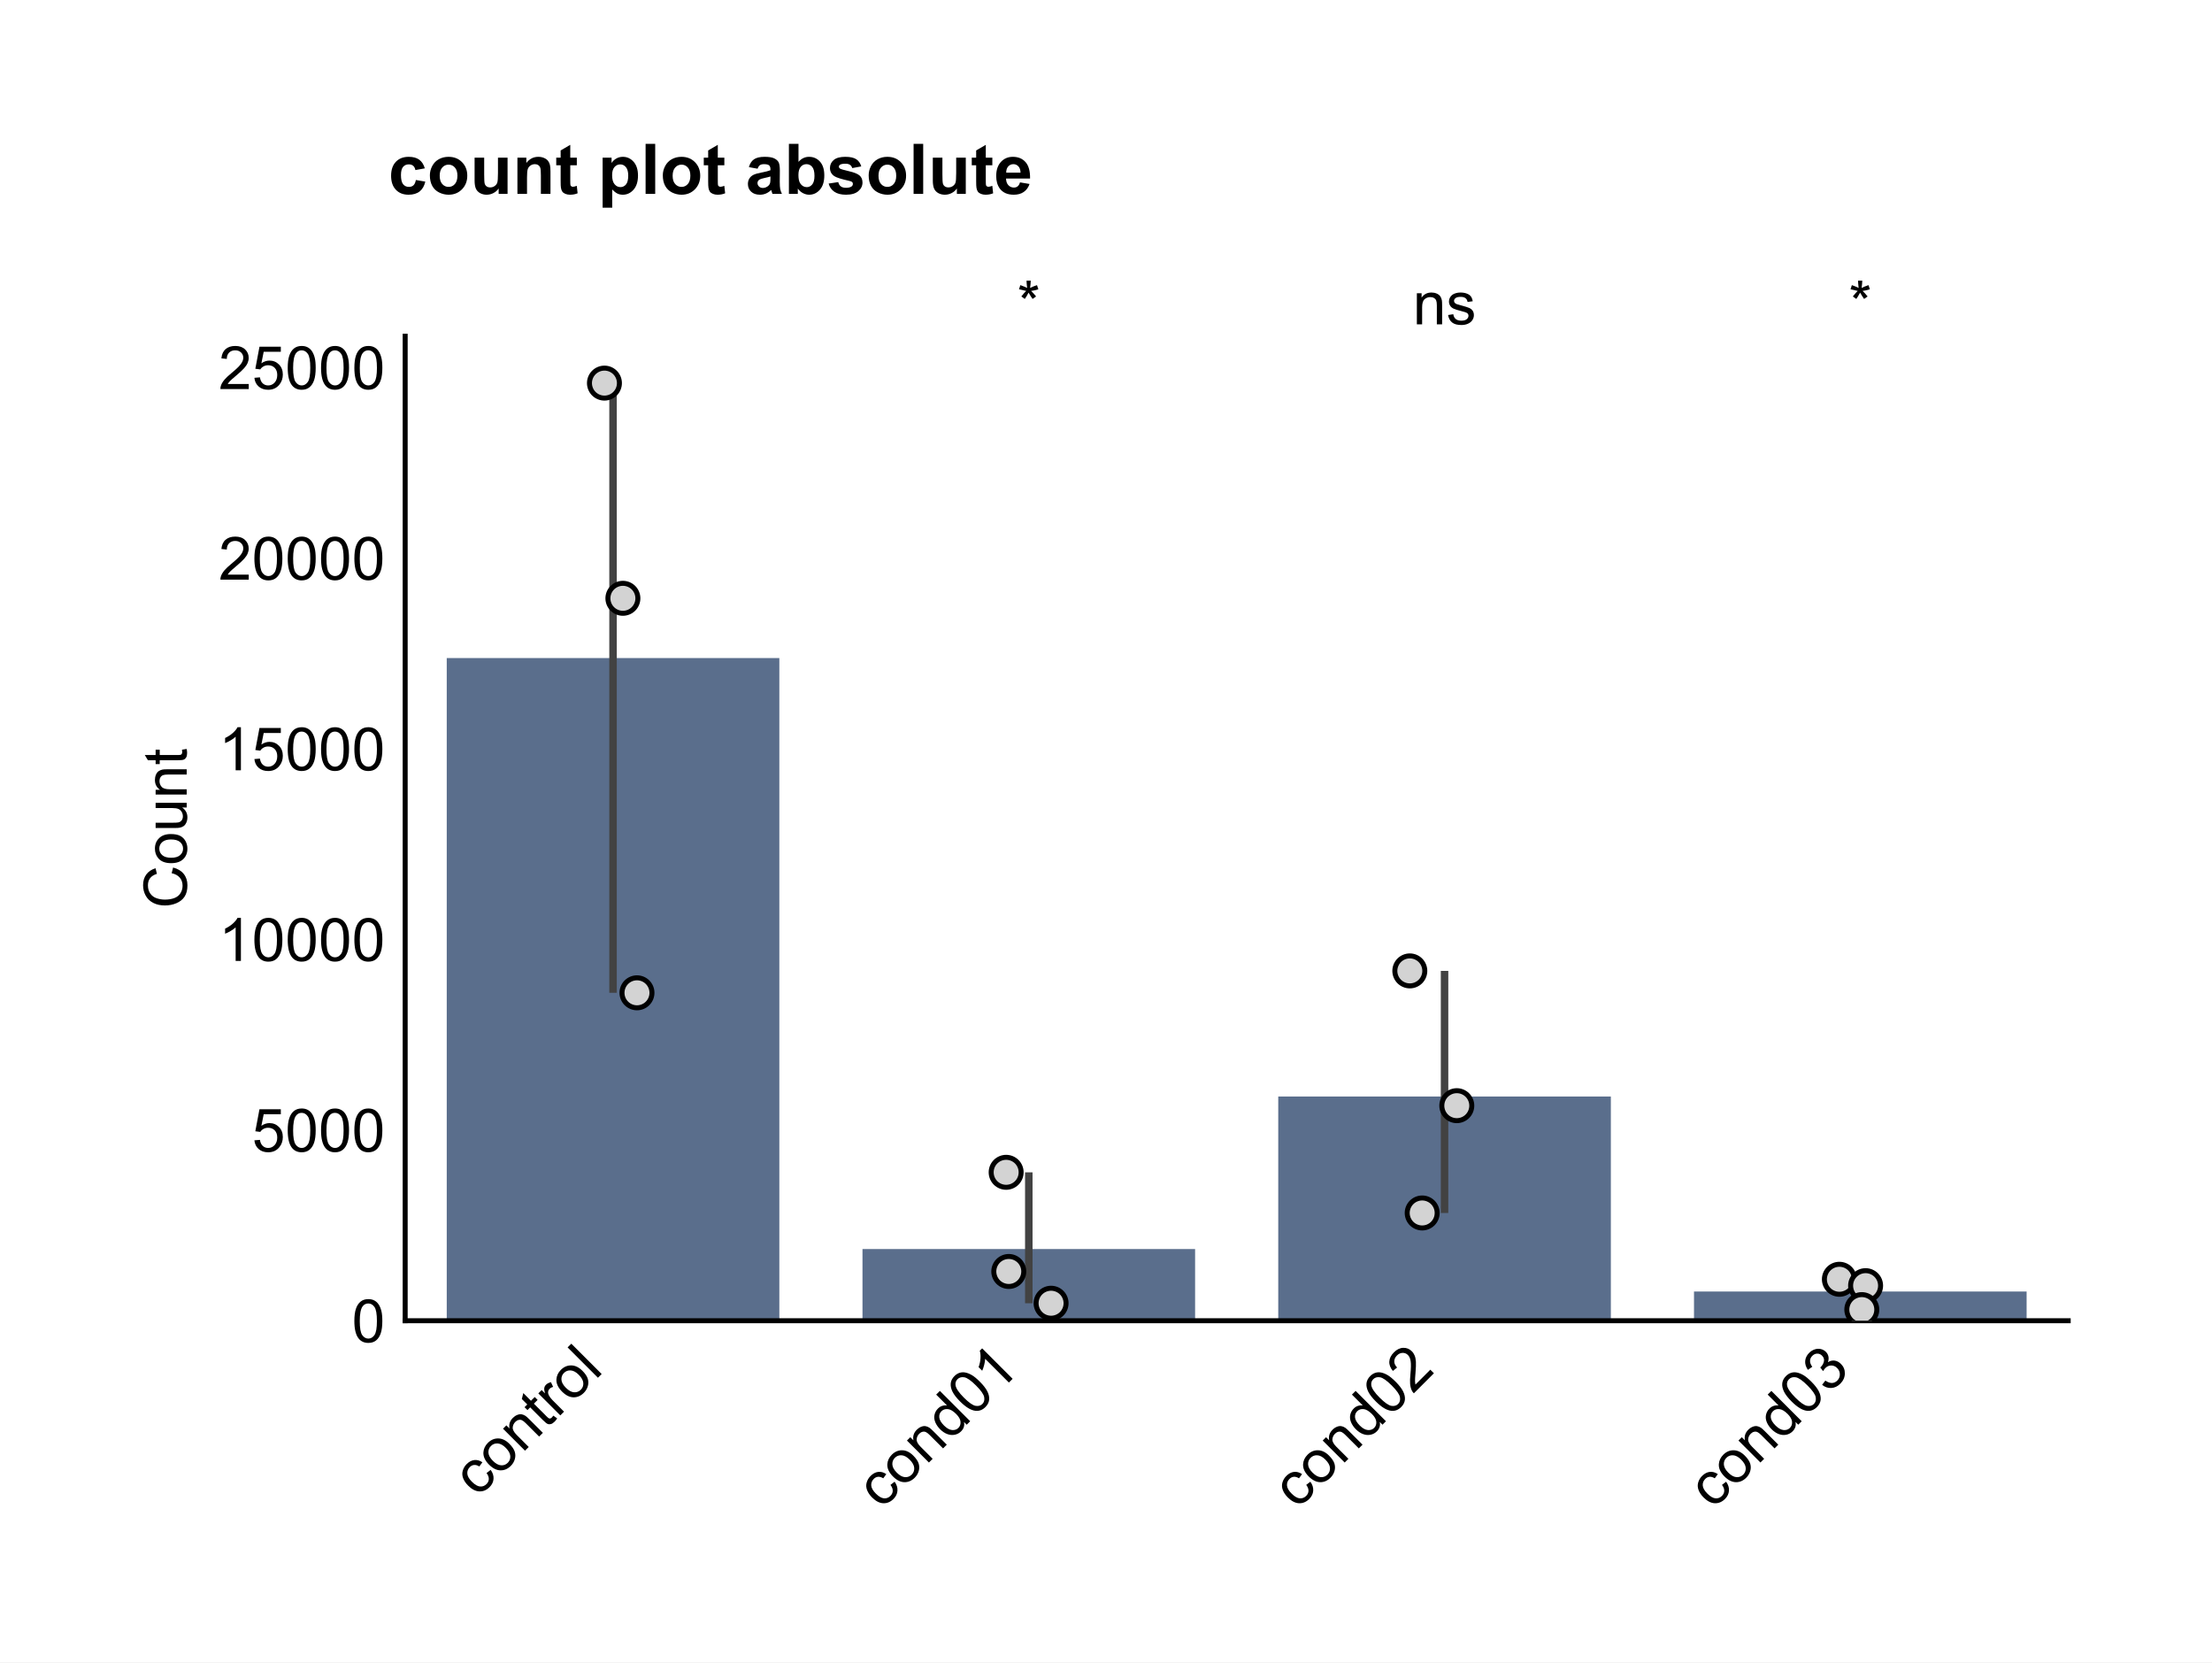
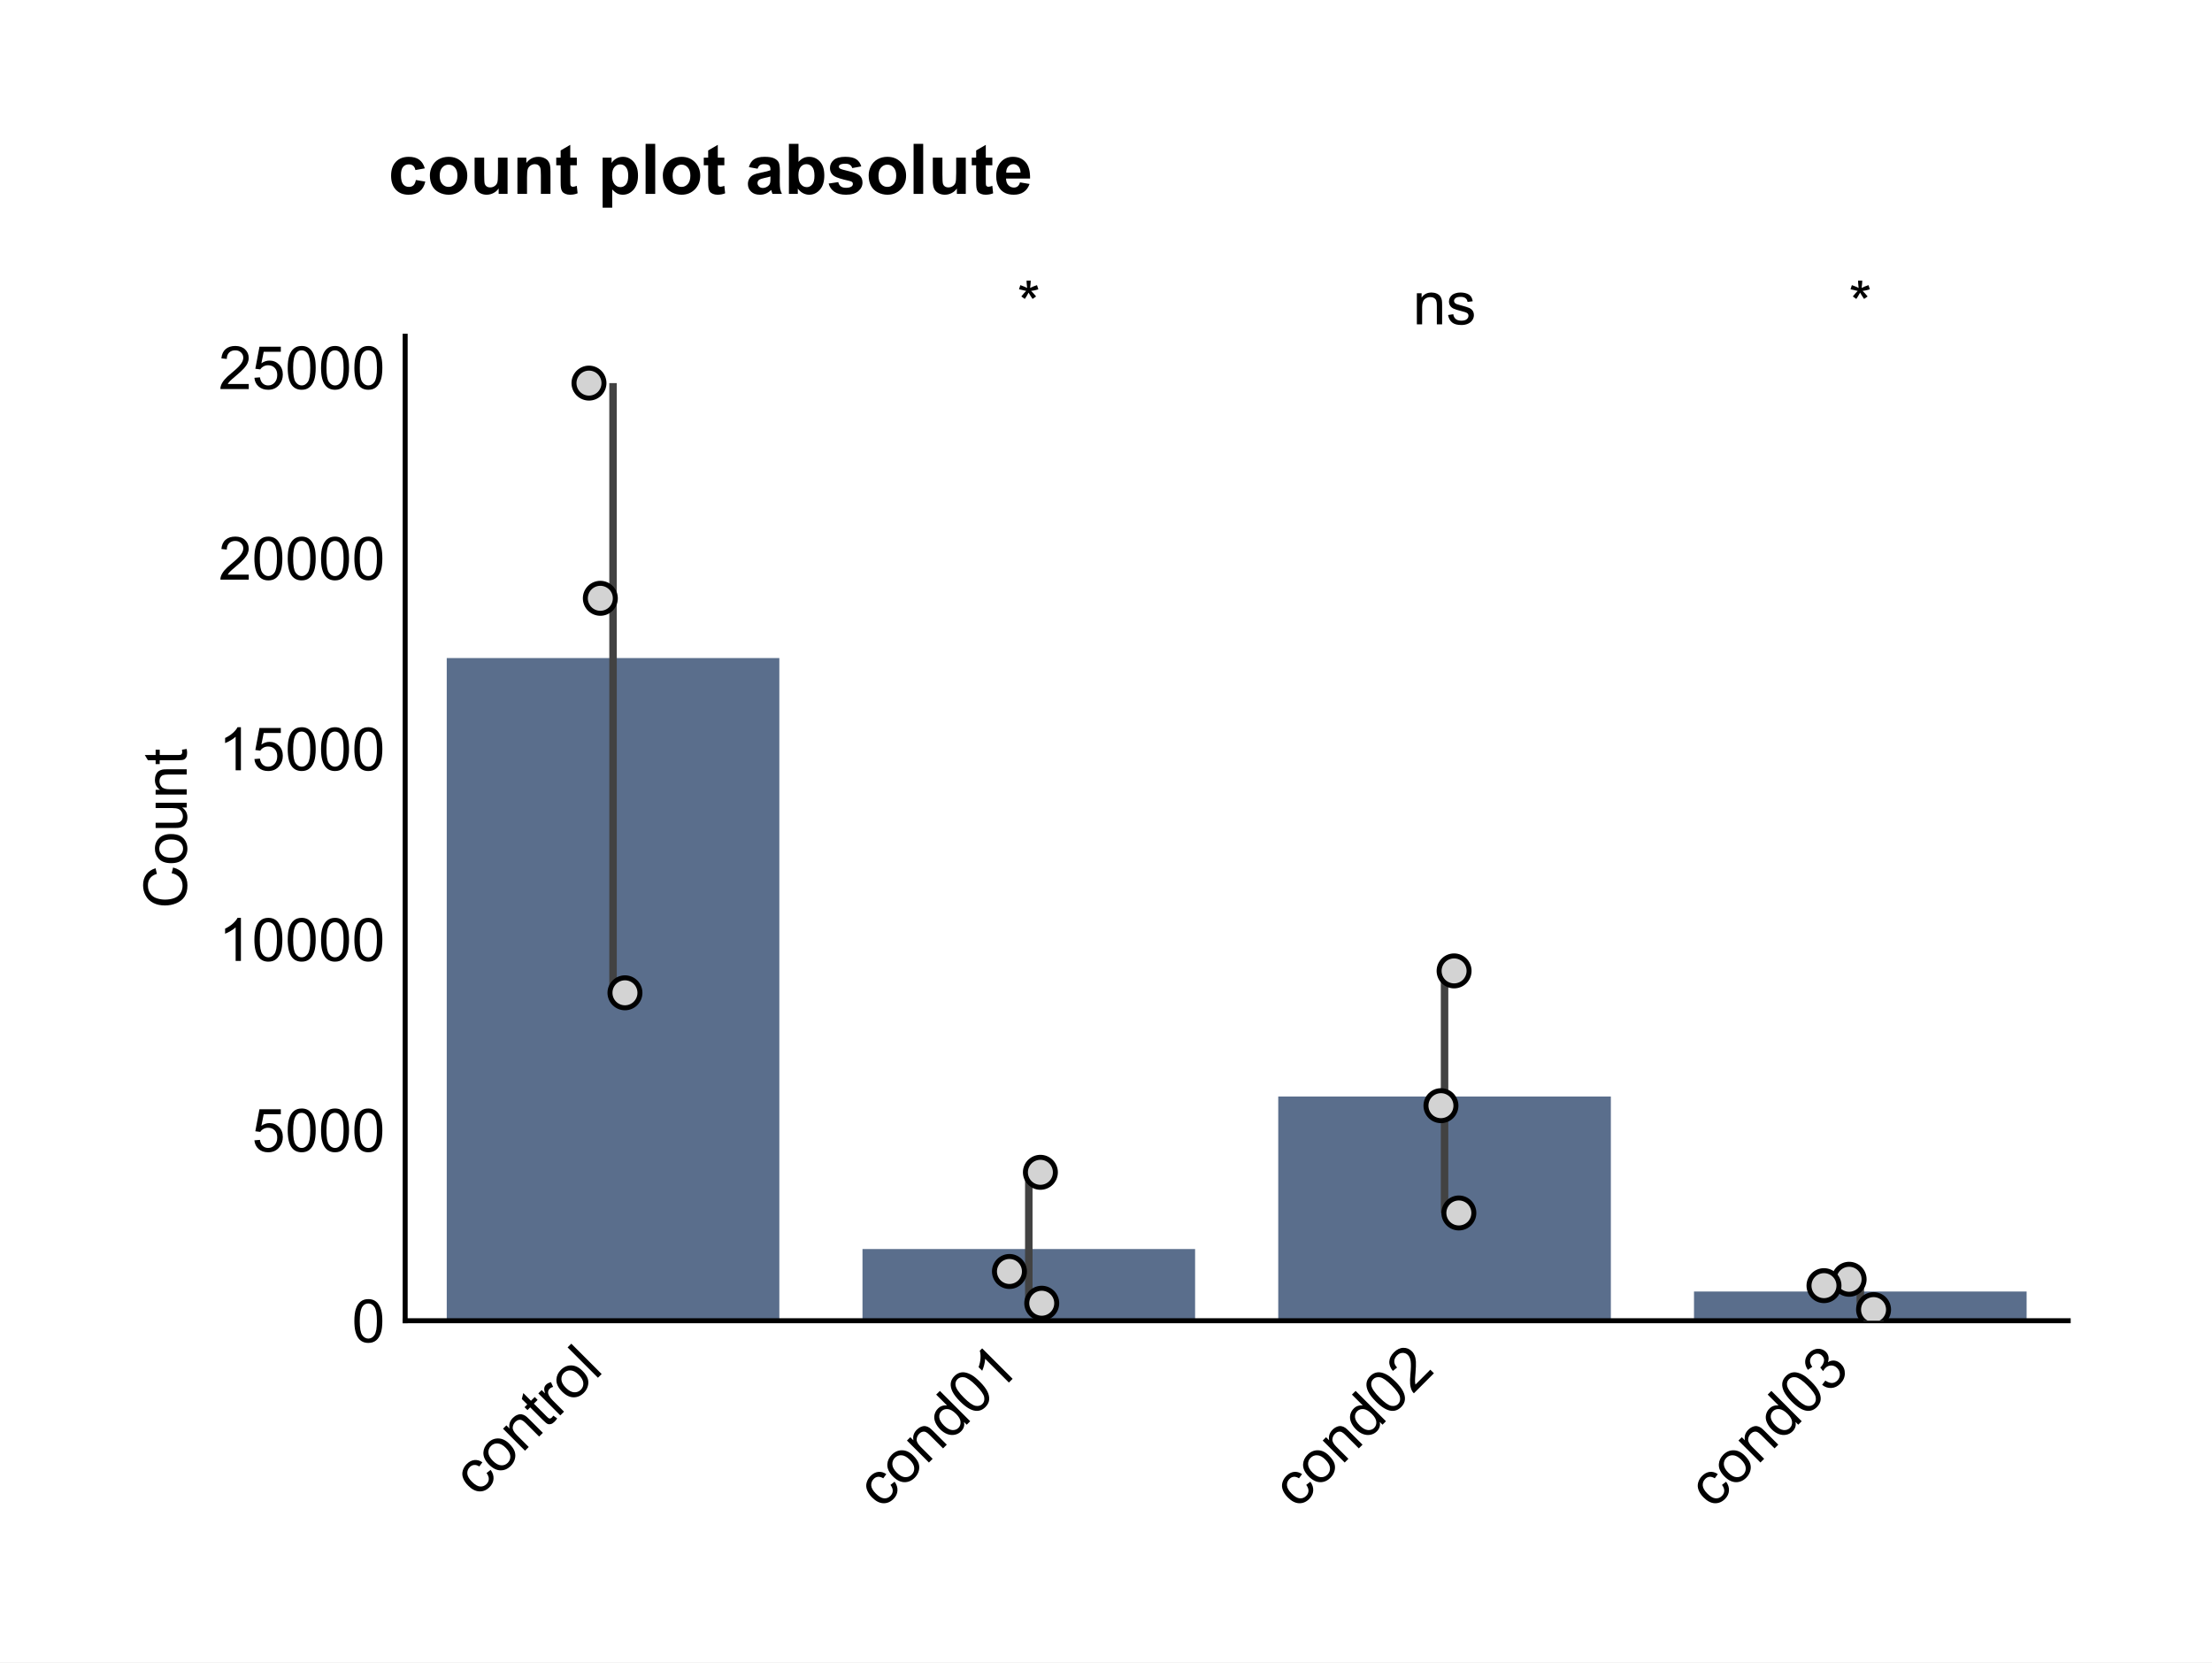
<svg xmlns="http://www.w3.org/2000/svg" xmlns:xlink="http://www.w3.org/1999/xlink" width="221.492pt" height="166.409pt" viewBox="0 0 221.492 166.409" version="1.1">
  <defs>
    <style type="text/css">*{stroke-linejoin: round; stroke-linecap: butt}</style>
  </defs>
  <g id="figure_1">
    <g id="patch_1">
      <path d="M 0 166.409 L 221.492 166.409 L 221.492 0 L 0 0 z " style="fill: #ffffff" />
    </g>
    <g id="axes_1">
      <g id="patch_2">
        <path d="M 40.57 132.211 L 207.092 132.211 L 207.092 33.658 L 40.57 33.658 z " style="fill: #ffffff" />
      </g>
      <g id="patch_3">
-         <path d="M 44.733 132.211 L 78.037 132.211 L 78.037 65.876 L 44.733 65.876 z " clip-path="url(#p504bc8ceec)" style="fill: #5a6e8c" />
+         <path d="M 44.733 132.211 L 78.037 132.211 L 78.037 65.876 L 44.733 65.876 z " clip-path="url(#p02b3d2d161)" style="fill: #5a6e8c" />
      </g>
      <g id="patch_4">
-         <path d="M 86.363 132.211 L 119.668 132.211 L 119.668 125.031 L 86.363 125.031 z " clip-path="url(#p504bc8ceec)" style="fill: #5a6e8c" />
+         <path d="M 86.363 132.211 L 119.668 132.211 L 119.668 125.031 L 86.363 125.031 z " clip-path="url(#p02b3d2d161)" style="fill: #5a6e8c" />
      </g>
      <g id="patch_5">
-         <path d="M 127.994 132.211 L 161.298 132.211 L 161.298 109.766 L 127.994 109.766 z " clip-path="url(#p504bc8ceec)" style="fill: #5a6e8c" />
+         <path d="M 127.994 132.211 L 161.298 132.211 L 161.298 109.766 L 127.994 109.766 z " clip-path="url(#p02b3d2d161)" style="fill: #5a6e8c" />
      </g>
      <g id="patch_6">
-         <path d="M 169.624 132.211 L 202.929 132.211 L 202.929 129.286 L 169.624 129.286 z " clip-path="url(#p504bc8ceec)" style="fill: #5a6e8c" />
+         <path d="M 169.624 132.211 L 202.929 132.211 L 202.929 129.286 L 169.624 129.286 z " clip-path="url(#p02b3d2d161)" style="fill: #5a6e8c" />
      </g>
      <g id="matplotlib.axis_1">
        <g id="xtick_1">
          <g id="line2d_1" />
          <g id="text_1">
            <g transform="translate(47.80875 149.9812) rotate(-45) scale(0.06 -0.06)">
              <defs>
                <path id="ArialMT-63" d="M 2588 1216 L 3141 1144 Q 3050 572 2676 248 Q 2303 -75 1759 -75 Q 1078 -75 664 370 Q 250 816 250 1647 Q 250 2184 428 2587 Q 606 2991 970 3192 Q 1334 3394 1763 3394 Q 2303 3394 2647 3120 Q 2991 2847 3088 2344 L 2541 2259 Q 2463 2594 2264 2762 Q 2066 2931 1784 2931 Q 1359 2931 1093 2626 Q 828 2322 828 1663 Q 828 994 1084 691 Q 1341 388 1753 388 Q 2084 388 2306 591 Q 2528 794 2588 1216 z " transform="scale(0.015625)" />
                <path id="ArialMT-6f" d="M 213 1659 Q 213 2581 725 3025 Q 1153 3394 1769 3394 Q 2453 3394 2887 2945 Q 3322 2497 3322 1706 Q 3322 1066 3130 698 Q 2938 331 2570 128 Q 2203 -75 1769 -75 Q 1072 -75 642 372 Q 213 819 213 1659 z M 791 1659 Q 791 1022 1069 705 Q 1347 388 1769 388 Q 2188 388 2466 706 Q 2744 1025 2744 1678 Q 2744 2294 2464 2611 Q 2184 2928 1769 2928 Q 1347 2928 1069 2612 Q 791 2297 791 1659 z " transform="scale(0.015625)" />
                <path id="ArialMT-6e" d="M 422 0 L 422 3319 L 928 3319 L 928 2847 Q 1294 3394 1984 3394 Q 2284 3394 2536 3286 Q 2788 3178 2913 3003 Q 3038 2828 3088 2588 Q 3119 2431 3119 2041 L 3119 0 L 2556 0 L 2556 2019 Q 2556 2363 2490 2533 Q 2425 2703 2258 2804 Q 2091 2906 1866 2906 Q 1506 2906 1245 2678 Q 984 2450 984 1813 L 984 0 L 422 0 z " transform="scale(0.015625)" />
                <path id="ArialMT-74" d="M 1650 503 L 1731 6 Q 1494 -44 1306 -44 Q 1000 -44 831 53 Q 663 150 594 308 Q 525 466 525 972 L 525 2881 L 113 2881 L 113 3319 L 525 3319 L 525 4141 L 1084 4478 L 1084 3319 L 1650 3319 L 1650 2881 L 1084 2881 L 1084 941 Q 1084 700 1114 631 Q 1144 563 1211 522 Q 1278 481 1403 481 Q 1497 481 1650 503 z " transform="scale(0.015625)" />
                <path id="ArialMT-72" d="M 416 0 L 416 3319 L 922 3319 L 922 2816 Q 1116 3169 1280 3281 Q 1444 3394 1641 3394 Q 1925 3394 2219 3213 L 2025 2691 Q 1819 2813 1613 2813 Q 1428 2813 1281 2702 Q 1134 2591 1072 2394 Q 978 2094 978 1738 L 978 0 L 416 0 z " transform="scale(0.015625)" />
                <path id="ArialMT-6c" d="M 409 0 L 409 4581 L 972 4581 L 972 0 L 409 0 z " transform="scale(0.015625)" />
              </defs>
              <use xlink:href="#ArialMT-63" />
              <use xlink:href="#ArialMT-6f" transform="translate(50 0)" />
              <use xlink:href="#ArialMT-6e" transform="translate(105.6152 0)" />
              <use xlink:href="#ArialMT-74" transform="translate(161.2305 0)" />
              <use xlink:href="#ArialMT-72" transform="translate(189.0137 0)" />
              <use xlink:href="#ArialMT-6f" transform="translate(222.3145 0)" />
              <use xlink:href="#ArialMT-6c" transform="translate(277.9297 0)" />
            </g>
          </g>
        </g>
        <g id="xtick_2">
          <g id="line2d_2" />
          <g id="text_2">
            <g transform="translate(88.25453 151.1659) rotate(-45) scale(0.06 -0.06)">
              <defs>
                <path id="ArialMT-64" d="M 2575 0 L 2575 419 Q 2259 -75 1647 -75 Q 1250 -75 917 144 Q 584 363 401 755 Q 219 1147 219 1656 Q 219 2153 384 2558 Q 550 2963 881 3178 Q 1213 3394 1622 3394 Q 1922 3394 2156 3267 Q 2391 3141 2538 2938 L 2538 4581 L 3097 4581 L 3097 0 L 2575 0 z M 797 1656 Q 797 1019 1065 703 Q 1334 388 1700 388 Q 2069 388 2326 689 Q 2584 991 2584 1609 Q 2584 2291 2321 2609 Q 2059 2928 1675 2928 Q 1300 2928 1048 2622 Q 797 2316 797 1656 z " transform="scale(0.015625)" />
                <path id="ArialMT-30" d="M 266 2259 Q 266 3072 433 3567 Q 600 4063 929 4331 Q 1259 4600 1759 4600 Q 2128 4600 2406 4451 Q 2684 4303 2865 4023 Q 3047 3744 3150 3342 Q 3253 2941 3253 2259 Q 3253 1453 3087 958 Q 2922 463 2592 192 Q 2263 -78 1759 -78 Q 1097 -78 719 397 Q 266 969 266 2259 z M 844 2259 Q 844 1131 1108 757 Q 1372 384 1759 384 Q 2147 384 2411 759 Q 2675 1134 2675 2259 Q 2675 3391 2411 3762 Q 2147 4134 1753 4134 Q 1366 4134 1134 3806 Q 844 3388 844 2259 z " transform="scale(0.015625)" />
                <path id="ArialMT-31" d="M 2384 0 L 1822 0 L 1822 3584 Q 1619 3391 1289 3197 Q 959 3003 697 2906 L 697 3450 Q 1169 3672 1522 3987 Q 1875 4303 2022 4600 L 2384 4600 L 2384 0 z " transform="scale(0.015625)" />
              </defs>
              <use xlink:href="#ArialMT-63" />
              <use xlink:href="#ArialMT-6f" transform="translate(50 0)" />
              <use xlink:href="#ArialMT-6e" transform="translate(105.6152 0)" />
              <use xlink:href="#ArialMT-64" transform="translate(161.2305 0)" />
              <use xlink:href="#ArialMT-30" transform="translate(216.8457 0)" />
              <use xlink:href="#ArialMT-31" transform="translate(272.4609 0)" />
            </g>
          </g>
        </g>
        <g id="xtick_3">
          <g id="line2d_3" />
          <g id="text_3">
            <g transform="translate(129.8849 151.1659) rotate(-45) scale(0.06 -0.06)">
              <defs>
                <path id="ArialMT-32" d="M 3222 541 L 3222 0 L 194 0 Q 188 203 259 391 Q 375 700 629 1000 Q 884 1300 1366 1694 Q 2113 2306 2375 2664 Q 2638 3022 2638 3341 Q 2638 3675 2398 3904 Q 2159 4134 1775 4134 Q 1369 4134 1125 3890 Q 881 3647 878 3216 L 300 3275 Q 359 3922 746 4261 Q 1134 4600 1788 4600 Q 2447 4600 2831 4234 Q 3216 3869 3216 3328 Q 3216 3053 3103 2787 Q 2991 2522 2730 2228 Q 2469 1934 1863 1422 Q 1356 997 1212 845 Q 1069 694 975 541 L 3222 541 z " transform="scale(0.015625)" />
              </defs>
              <use xlink:href="#ArialMT-63" />
              <use xlink:href="#ArialMT-6f" transform="translate(50 0)" />
              <use xlink:href="#ArialMT-6e" transform="translate(105.6152 0)" />
              <use xlink:href="#ArialMT-64" transform="translate(161.2305 0)" />
              <use xlink:href="#ArialMT-30" transform="translate(216.8457 0)" />
              <use xlink:href="#ArialMT-32" transform="translate(272.4609 0)" />
            </g>
          </g>
        </g>
        <g id="xtick_4">
          <g id="line2d_4" />
          <g id="text_4">
            <g transform="translate(171.5153 151.1659) rotate(-45) scale(0.06 -0.06)">
              <defs>
                <path id="ArialMT-33" d="M 269 1209 L 831 1284 Q 928 806 1161 595 Q 1394 384 1728 384 Q 2125 384 2398 659 Q 2672 934 2672 1341 Q 2672 1728 2419 1979 Q 2166 2231 1775 2231 Q 1616 2231 1378 2169 L 1441 2663 Q 1497 2656 1531 2656 Q 1891 2656 2178 2843 Q 2466 3031 2466 3422 Q 2466 3731 2256 3934 Q 2047 4138 1716 4138 Q 1388 4138 1169 3931 Q 950 3725 888 3313 L 325 3413 Q 428 3978 793 4289 Q 1159 4600 1703 4600 Q 2078 4600 2393 4439 Q 2709 4278 2876 4000 Q 3044 3722 3044 3409 Q 3044 3113 2884 2869 Q 2725 2625 2413 2481 Q 2819 2388 3044 2092 Q 3269 1797 3269 1353 Q 3269 753 2831 336 Q 2394 -81 1725 -81 Q 1122 -81 723 278 Q 325 638 269 1209 z " transform="scale(0.015625)" />
              </defs>
              <use xlink:href="#ArialMT-63" />
              <use xlink:href="#ArialMT-6f" transform="translate(50 0)" />
              <use xlink:href="#ArialMT-6e" transform="translate(105.6152 0)" />
              <use xlink:href="#ArialMT-64" transform="translate(161.2305 0)" />
              <use xlink:href="#ArialMT-30" transform="translate(216.8457 0)" />
              <use xlink:href="#ArialMT-33" transform="translate(272.4609 0)" />
            </g>
          </g>
        </g>
      </g>
      <g id="matplotlib.axis_2">
        <g id="ytick_1">
          <g id="line2d_5" />
          <g id="text_5">
            <g transform="translate(35.23344 134.3585) scale(0.06 -0.06)">
              <use xlink:href="#ArialMT-30" />
            </g>
          </g>
        </g>
        <g id="ytick_2">
          <g id="line2d_6" />
          <g id="text_6">
            <g transform="translate(25.22375 115.2758) scale(0.06 -0.06)">
              <defs>
                <path id="ArialMT-35" d="M 266 1200 L 856 1250 Q 922 819 1161 601 Q 1400 384 1738 384 Q 2144 384 2425 690 Q 2706 997 2706 1503 Q 2706 1984 2436 2262 Q 2166 2541 1728 2541 Q 1456 2541 1237 2417 Q 1019 2294 894 2097 L 366 2166 L 809 4519 L 3088 4519 L 3088 3981 L 1259 3981 L 1013 2750 Q 1425 3038 1878 3038 Q 2478 3038 2890 2622 Q 3303 2206 3303 1553 Q 3303 931 2941 478 Q 2500 -78 1738 -78 Q 1113 -78 717 272 Q 322 622 266 1200 z " transform="scale(0.015625)" />
              </defs>
              <use xlink:href="#ArialMT-35" />
              <use xlink:href="#ArialMT-30" transform="translate(55.61523 0)" />
              <use xlink:href="#ArialMT-30" transform="translate(111.2305 0)" />
              <use xlink:href="#ArialMT-30" transform="translate(166.8457 0)" />
            </g>
          </g>
        </g>
        <g id="ytick_3">
          <g id="line2d_7" />
          <g id="text_7">
            <g transform="translate(21.88719 96.19298) scale(0.06 -0.06)">
              <use xlink:href="#ArialMT-31" />
              <use xlink:href="#ArialMT-30" transform="translate(55.61523 0)" />
              <use xlink:href="#ArialMT-30" transform="translate(111.2305 0)" />
              <use xlink:href="#ArialMT-30" transform="translate(166.8457 0)" />
              <use xlink:href="#ArialMT-30" transform="translate(222.4609 0)" />
            </g>
          </g>
        </g>
        <g id="ytick_4">
          <g id="line2d_8" />
          <g id="text_8">
            <g transform="translate(21.88719 77.1102) scale(0.06 -0.06)">
              <use xlink:href="#ArialMT-31" />
              <use xlink:href="#ArialMT-35" transform="translate(55.61523 0)" />
              <use xlink:href="#ArialMT-30" transform="translate(111.2305 0)" />
              <use xlink:href="#ArialMT-30" transform="translate(166.8457 0)" />
              <use xlink:href="#ArialMT-30" transform="translate(222.4609 0)" />
            </g>
          </g>
        </g>
        <g id="ytick_5">
          <g id="line2d_9" />
          <g id="text_9">
            <g transform="translate(21.88719 58.02742) scale(0.06 -0.06)">
              <use xlink:href="#ArialMT-32" />
              <use xlink:href="#ArialMT-30" transform="translate(55.61523 0)" />
              <use xlink:href="#ArialMT-30" transform="translate(111.2305 0)" />
              <use xlink:href="#ArialMT-30" transform="translate(166.8457 0)" />
              <use xlink:href="#ArialMT-30" transform="translate(222.4609 0)" />
            </g>
          </g>
        </g>
        <g id="ytick_6">
          <g id="line2d_10" />
          <g id="text_10">
            <g transform="translate(21.88719 38.94463) scale(0.06 -0.06)">
              <use xlink:href="#ArialMT-32" />
              <use xlink:href="#ArialMT-35" transform="translate(55.61523 0)" />
              <use xlink:href="#ArialMT-30" transform="translate(111.2305 0)" />
              <use xlink:href="#ArialMT-30" transform="translate(166.8457 0)" />
              <use xlink:href="#ArialMT-30" transform="translate(222.4609 0)" />
            </g>
          </g>
        </g>
        <g id="text_11">
          <g transform="translate(18.69469 90.93924) rotate(-90) scale(0.06 -0.06)">
            <defs>
              <path id="ArialMT-43" d="M 3763 1606 L 4369 1453 Q 4178 706 3683 314 Q 3188 -78 2472 -78 Q 1731 -78 1267 223 Q 803 525 561 1097 Q 319 1669 319 2325 Q 319 3041 592 3573 Q 866 4106 1370 4382 Q 1875 4659 2481 4659 Q 3169 4659 3637 4309 Q 4106 3959 4291 3325 L 3694 3184 Q 3534 3684 3231 3912 Q 2928 4141 2469 4141 Q 1941 4141 1586 3887 Q 1231 3634 1087 3207 Q 944 2781 944 2328 Q 944 1744 1114 1308 Q 1284 872 1643 656 Q 2003 441 2422 441 Q 2931 441 3284 734 Q 3638 1028 3763 1606 z " transform="scale(0.015625)" />
              <path id="ArialMT-75" d="M 2597 0 L 2597 488 Q 2209 -75 1544 -75 Q 1250 -75 995 37 Q 741 150 617 320 Q 494 491 444 738 Q 409 903 409 1263 L 409 3319 L 972 3319 L 972 1478 Q 972 1038 1006 884 Q 1059 663 1231 536 Q 1403 409 1656 409 Q 1909 409 2131 539 Q 2353 669 2445 892 Q 2538 1116 2538 1541 L 2538 3319 L 3100 3319 L 3100 0 L 2597 0 z " transform="scale(0.015625)" />
            </defs>
            <use xlink:href="#ArialMT-43" />
            <use xlink:href="#ArialMT-6f" transform="translate(72.2168 0)" />
            <use xlink:href="#ArialMT-75" transform="translate(127.832 0)" />
            <use xlink:href="#ArialMT-6e" transform="translate(183.4473 0)" />
            <use xlink:href="#ArialMT-74" transform="translate(239.0625 0)" />
          </g>
        </g>
      </g>
      <g id="line2d_11">
-         <path d="M 61.385 99.384 L 61.385 38.351 " clip-path="url(#p504bc8ceec)" style="fill: none; stroke: #424242; stroke-width: 0.75" />
+         <path d="M 61.385 99.384 L 61.385 38.351 " clip-path="url(#p02b3d2d161)" style="fill: none; stroke: #424242; stroke-width: 0.75" />
      </g>
      <g id="line2d_12">
-         <path d="M 103.016 130.459 L 103.016 117.353 " clip-path="url(#p504bc8ceec)" style="fill: none; stroke: #424242; stroke-width: 0.75" />
+         <path d="M 103.016 130.459 L 103.016 117.353 " clip-path="url(#p02b3d2d161)" style="fill: none; stroke: #424242; stroke-width: 0.75" />
      </g>
      <g id="line2d_13">
-         <path d="M 144.646 121.423 L 144.646 97.191 " clip-path="url(#p504bc8ceec)" style="fill: none; stroke: #424242; stroke-width: 0.75" />
+         <path d="M 144.646 121.423 L 144.646 97.191 " clip-path="url(#p02b3d2d161)" style="fill: none; stroke: #424242; stroke-width: 0.75" />
      </g>
      <g id="line2d_14">
-         <path d="M 186.276 131.097 L 186.276 128.061 " clip-path="url(#p504bc8ceec)" style="fill: none; stroke: #424242; stroke-width: 0.75" />
+         <path d="M 186.276 131.097 L 186.276 128.061 " clip-path="url(#p02b3d2d161)" style="fill: none; stroke: #424242; stroke-width: 0.75" />
      </g>
      <g id="patch_7">
        <path d="M 40.57 132.211 L 40.57 33.658 " style="fill: none; stroke: #000000; stroke-width: 0.5; stroke-linejoin: miter; stroke-linecap: square" />
      </g>
      <g id="patch_8">
        <path d="M 40.57 132.211 L 207.092 132.211 " style="fill: none; stroke: #000000; stroke-width: 0.5; stroke-linejoin: miter; stroke-linecap: square" />
      </g>
      <g id="PathCollection_1">
        <defs>
-           <path id="madb32753bb" d="M 0 1.5 C 0.398 1.5 0.779 1.342 1.061 1.061 C 1.342 0.779 1.5 0.398 1.5 0 C 1.5 -0.398 1.342 -0.779 1.061 -1.061 C 0.779 -1.342 0.398 -1.5 0 -1.5 C -0.398 -1.5 -0.779 -1.342 -1.061 -1.061 C -1.342 -0.779 -1.5 -0.398 -1.5 0 C -1.5 0.398 -1.342 0.779 -1.061 1.061 C -0.779 1.342 -0.398 1.5 0 1.5 z " style="stroke: #000000; stroke-width: 0.5" />
+           <path id="mfe5232e4da" d="M 0 1.5 C 0.398 1.5 0.779 1.342 1.061 1.061 C 1.342 0.779 1.5 0.398 1.5 0 C 1.5 -0.398 1.342 -0.779 1.061 -1.061 C 0.779 -1.342 0.398 -1.5 0 -1.5 C -0.398 -1.5 -0.779 -1.342 -1.061 -1.061 C -1.342 -0.779 -1.5 -0.398 -1.5 0 C -1.5 0.398 -1.342 0.779 -1.061 1.061 C -0.779 1.342 -0.398 1.5 0 1.5 z " style="stroke: #000000; stroke-width: 0.5" />
        </defs>
-         <g clip-path="url(#p504bc8ceec)">
-           <use xlink:href="#madb32753bb" x="62.372" y="59.893" style="fill: #d3d3d3; stroke: #000000; stroke-width: 0.5" />
-           <use xlink:href="#madb32753bb" x="60.524" y="38.351" style="fill: #d3d3d3; stroke: #000000; stroke-width: 0.5" />
-           <use xlink:href="#madb32753bb" x="63.782" y="99.384" style="fill: #d3d3d3; stroke: #000000; stroke-width: 0.5" />
+         <g clip-path="url(#p02b3d2d161)">
+           <use xlink:href="#mfe5232e4da" x="60.113" y="59.893" style="fill: #d3d3d3; stroke: #000000; stroke-width: 0.5" />
+           <use xlink:href="#mfe5232e4da" x="58.976" y="38.351" style="fill: #d3d3d3; stroke: #000000; stroke-width: 0.5" />
+           <use xlink:href="#mfe5232e4da" x="62.578" y="99.384" style="fill: #d3d3d3; stroke: #000000; stroke-width: 0.5" />
        </g>
      </g>
      <g id="PathCollection_2">
-         <g clip-path="url(#p504bc8ceec)">
-           <use xlink:href="#madb32753bb" x="100.748" y="117.353" style="fill: #d3d3d3; stroke: #000000; stroke-width: 0.5" />
-           <use xlink:href="#madb32753bb" x="101.011" y="127.28" style="fill: #d3d3d3; stroke: #000000; stroke-width: 0.5" />
-           <use xlink:href="#madb32753bb" x="105.247" y="130.459" style="fill: #d3d3d3; stroke: #000000; stroke-width: 0.5" />
+         <g clip-path="url(#p02b3d2d161)">
+           <use xlink:href="#mfe5232e4da" x="104.177" y="117.353" style="fill: #d3d3d3; stroke: #000000; stroke-width: 0.5" />
+           <use xlink:href="#mfe5232e4da" x="101.078" y="127.28" style="fill: #d3d3d3; stroke: #000000; stroke-width: 0.5" />
+           <use xlink:href="#mfe5232e4da" x="104.312" y="130.459" style="fill: #d3d3d3; stroke: #000000; stroke-width: 0.5" />
        </g>
      </g>
      <g id="PathCollection_3">
-         <g clip-path="url(#p504bc8ceec)">
-           <use xlink:href="#madb32753bb" x="145.872" y="110.683" style="fill: #d3d3d3; stroke: #000000; stroke-width: 0.5" />
-           <use xlink:href="#madb32753bb" x="141.168" y="97.191" style="fill: #d3d3d3; stroke: #000000; stroke-width: 0.5" />
-           <use xlink:href="#madb32753bb" x="142.407" y="121.423" style="fill: #d3d3d3; stroke: #000000; stroke-width: 0.5" />
+         <g clip-path="url(#p02b3d2d161)">
+           <use xlink:href="#mfe5232e4da" x="144.286" y="110.683" style="fill: #d3d3d3; stroke: #000000; stroke-width: 0.5" />
+           <use xlink:href="#mfe5232e4da" x="145.601" y="97.191" style="fill: #d3d3d3; stroke: #000000; stroke-width: 0.5" />
+           <use xlink:href="#mfe5232e4da" x="146.078" y="121.423" style="fill: #d3d3d3; stroke: #000000; stroke-width: 0.5" />
        </g>
      </g>
      <g id="PathCollection_4">
-         <g clip-path="url(#p504bc8ceec)">
-           <use xlink:href="#madb32753bb" x="184.181" y="128.061" style="fill: #d3d3d3; stroke: #000000; stroke-width: 0.5" />
-           <use xlink:href="#madb32753bb" x="186.806" y="128.699" style="fill: #d3d3d3; stroke: #000000; stroke-width: 0.5" />
-           <use xlink:href="#madb32753bb" x="186.427" y="131.097" style="fill: #d3d3d3; stroke: #000000; stroke-width: 0.5" />
+         <g clip-path="url(#p02b3d2d161)">
+           <use xlink:href="#mfe5232e4da" x="185.156" y="128.061" style="fill: #d3d3d3; stroke: #000000; stroke-width: 0.5" />
+           <use xlink:href="#mfe5232e4da" x="182.639" y="128.699" style="fill: #d3d3d3; stroke: #000000; stroke-width: 0.5" />
+           <use xlink:href="#mfe5232e4da" x="187.603" y="131.097" style="fill: #d3d3d3; stroke: #000000; stroke-width: 0.5" />
        </g>
      </g>
      <g id="text_12">
        <g transform="translate(101.8479 32.4651) scale(0.06 -0.06)">
          <defs>
            <path id="ArialMT-2a" d="M 200 3741 L 344 4184 Q 841 4009 1066 3881 Q 1006 4447 1003 4659 L 1456 4659 Q 1447 4350 1384 3884 Q 1706 4047 2122 4184 L 2266 3741 Q 1869 3609 1488 3566 Q 1678 3400 2025 2975 L 1650 2709 Q 1469 2956 1222 3381 Q 991 2941 816 2709 L 447 2975 Q 809 3422 966 3566 Q 563 3644 200 3741 z " transform="scale(0.015625)" />
          </defs>
          <use xlink:href="#ArialMT-2a" />
        </g>
      </g>
      <g id="text_13">
        <g transform="translate(141.4777 32.4651) scale(0.06 -0.06)">
          <defs>
            <path id="ArialMT-73" d="M 197 991 L 753 1078 Q 800 744 1014 566 Q 1228 388 1613 388 Q 2000 388 2187 545 Q 2375 703 2375 916 Q 2375 1106 2209 1216 Q 2094 1291 1634 1406 Q 1016 1563 777 1677 Q 538 1791 414 1992 Q 291 2194 291 2438 Q 291 2659 392 2848 Q 494 3038 669 3163 Q 800 3259 1026 3326 Q 1253 3394 1513 3394 Q 1903 3394 2198 3281 Q 2494 3169 2634 2976 Q 2775 2784 2828 2463 L 2278 2388 Q 2241 2644 2061 2787 Q 1881 2931 1553 2931 Q 1166 2931 1000 2803 Q 834 2675 834 2503 Q 834 2394 903 2306 Q 972 2216 1119 2156 Q 1203 2125 1616 2013 Q 2213 1853 2448 1751 Q 2684 1650 2818 1456 Q 2953 1263 2953 975 Q 2953 694 2789 445 Q 2625 197 2315 61 Q 2006 -75 1616 -75 Q 969 -75 630 194 Q 291 463 197 991 z " transform="scale(0.015625)" />
          </defs>
          <use xlink:href="#ArialMT-6e" />
          <use xlink:href="#ArialMT-73" transform="translate(55.61523 0)" />
        </g>
      </g>
      <g id="text_14">
        <g transform="translate(185.1087 32.4651) scale(0.06 -0.06)">
          <use xlink:href="#ArialMT-2a" />
        </g>
      </g>
    </g>
    <g id="text_15">
      <g transform="translate(38.8708 19.41047) scale(0.07 -0.07)">
        <defs>
          <path id="Arial-BoldMT-63" d="M 3353 2338 L 2488 2181 Q 2444 2441 2289 2572 Q 2134 2703 1888 2703 Q 1559 2703 1364 2476 Q 1169 2250 1169 1719 Q 1169 1128 1367 884 Q 1566 641 1900 641 Q 2150 641 2309 783 Q 2469 925 2534 1272 L 3397 1125 Q 3263 531 2881 228 Q 2500 -75 1859 -75 Q 1131 -75 698 384 Q 266 844 266 1656 Q 266 2478 700 2936 Q 1134 3394 1875 3394 Q 2481 3394 2839 3133 Q 3197 2872 3353 2338 z " transform="scale(0.015625)" />
          <path id="Arial-BoldMT-6f" d="M 256 1706 Q 256 2144 472 2553 Q 688 2963 1083 3178 Q 1478 3394 1966 3394 Q 2719 3394 3200 2905 Q 3681 2416 3681 1669 Q 3681 916 3195 420 Q 2709 -75 1972 -75 Q 1516 -75 1102 131 Q 688 338 472 736 Q 256 1134 256 1706 z M 1156 1659 Q 1156 1166 1390 903 Q 1625 641 1969 641 Q 2313 641 2545 903 Q 2778 1166 2778 1666 Q 2778 2153 2545 2415 Q 2313 2678 1969 2678 Q 1625 2678 1390 2415 Q 1156 2153 1156 1659 z " transform="scale(0.015625)" />
          <path id="Arial-BoldMT-75" d="M 2644 0 L 2644 497 Q 2463 231 2167 78 Q 1872 -75 1544 -75 Q 1209 -75 943 72 Q 678 219 559 484 Q 441 750 441 1219 L 441 3319 L 1319 3319 L 1319 1794 Q 1319 1094 1367 936 Q 1416 778 1544 686 Q 1672 594 1869 594 Q 2094 594 2272 717 Q 2450 841 2515 1023 Q 2581 1206 2581 1919 L 2581 3319 L 3459 3319 L 3459 0 L 2644 0 z " transform="scale(0.015625)" />
          <path id="Arial-BoldMT-6e" d="M 3478 0 L 2600 0 L 2600 1694 Q 2600 2231 2544 2389 Q 2488 2547 2361 2634 Q 2234 2722 2056 2722 Q 1828 2722 1647 2597 Q 1466 2472 1398 2265 Q 1331 2059 1331 1503 L 1331 0 L 453 0 L 453 3319 L 1269 3319 L 1269 2831 Q 1703 3394 2363 3394 Q 2653 3394 2893 3289 Q 3134 3184 3257 3021 Q 3381 2859 3429 2653 Q 3478 2447 3478 2063 L 3478 0 z " transform="scale(0.015625)" />
          <path id="Arial-BoldMT-74" d="M 1981 3319 L 1981 2619 L 1381 2619 L 1381 1281 Q 1381 875 1398 808 Q 1416 741 1477 697 Q 1538 653 1625 653 Q 1747 653 1978 738 L 2053 56 Q 1747 -75 1359 -75 Q 1122 -75 931 4 Q 741 84 652 211 Q 563 338 528 553 Q 500 706 500 1172 L 500 2619 L 97 2619 L 97 3319 L 500 3319 L 500 3978 L 1381 4491 L 1381 3319 L 1981 3319 z " transform="scale(0.015625)" />
          <path id="Arial-BoldMT-20" transform="scale(0.015625)" />
          <path id="Arial-BoldMT-70" d="M 434 3319 L 1253 3319 L 1253 2831 Q 1413 3081 1684 3237 Q 1956 3394 2288 3394 Q 2866 3394 3269 2941 Q 3672 2488 3672 1678 Q 3672 847 3265 386 Q 2859 -75 2281 -75 Q 2006 -75 1782 34 Q 1559 144 1313 409 L 1313 -1263 L 434 -1263 L 434 3319 z M 1303 1716 Q 1303 1156 1525 889 Q 1747 622 2066 622 Q 2372 622 2575 867 Q 2778 1113 2778 1672 Q 2778 2194 2568 2447 Q 2359 2700 2050 2700 Q 1728 2700 1515 2451 Q 1303 2203 1303 1716 z " transform="scale(0.015625)" />
          <path id="Arial-BoldMT-6c" d="M 459 0 L 459 4581 L 1338 4581 L 1338 0 L 459 0 z " transform="scale(0.015625)" />
          <path id="Arial-BoldMT-61" d="M 1116 2306 L 319 2450 Q 453 2931 781 3162 Q 1109 3394 1756 3394 Q 2344 3394 2631 3255 Q 2919 3116 3036 2902 Q 3153 2688 3153 2116 L 3144 1091 Q 3144 653 3186 445 Q 3228 238 3344 0 L 2475 0 Q 2441 88 2391 259 Q 2369 338 2359 363 Q 2134 144 1878 34 Q 1622 -75 1331 -75 Q 819 -75 523 203 Q 228 481 228 906 Q 228 1188 362 1408 Q 497 1628 739 1745 Q 981 1863 1438 1950 Q 2053 2066 2291 2166 L 2291 2253 Q 2291 2506 2166 2614 Q 2041 2722 1694 2722 Q 1459 2722 1328 2630 Q 1197 2538 1116 2306 z M 2291 1594 Q 2122 1538 1756 1459 Q 1391 1381 1278 1306 Q 1106 1184 1106 997 Q 1106 813 1243 678 Q 1381 544 1594 544 Q 1831 544 2047 700 Q 2206 819 2256 991 Q 2291 1103 2291 1419 L 2291 1594 z " transform="scale(0.015625)" />
          <path id="Arial-BoldMT-62" d="M 422 0 L 422 4581 L 1300 4581 L 1300 2931 Q 1706 3394 2263 3394 Q 2869 3394 3266 2955 Q 3663 2516 3663 1694 Q 3663 844 3258 384 Q 2853 -75 2275 -75 Q 1991 -75 1714 67 Q 1438 209 1238 488 L 1238 0 L 422 0 z M 1294 1731 Q 1294 1216 1456 969 Q 1684 619 2063 619 Q 2353 619 2558 867 Q 2763 1116 2763 1650 Q 2763 2219 2556 2470 Q 2350 2722 2028 2722 Q 1713 2722 1503 2476 Q 1294 2231 1294 1731 z " transform="scale(0.015625)" />
          <path id="Arial-BoldMT-73" d="M 150 947 L 1031 1081 Q 1088 825 1259 692 Q 1431 559 1741 559 Q 2081 559 2253 684 Q 2369 772 2369 919 Q 2369 1019 2306 1084 Q 2241 1147 2013 1200 Q 950 1434 666 1628 Q 272 1897 272 2375 Q 272 2806 612 3100 Q 953 3394 1669 3394 Q 2350 3394 2681 3172 Q 3013 2950 3138 2516 L 2309 2363 Q 2256 2556 2107 2659 Q 1959 2763 1684 2763 Q 1338 2763 1188 2666 Q 1088 2597 1088 2488 Q 1088 2394 1175 2328 Q 1294 2241 1995 2081 Q 2697 1922 2975 1691 Q 3250 1456 3250 1038 Q 3250 581 2869 253 Q 2488 -75 1741 -75 Q 1063 -75 667 200 Q 272 475 150 947 z " transform="scale(0.015625)" />
          <path id="Arial-BoldMT-65" d="M 2381 1056 L 3256 909 Q 3088 428 2723 176 Q 2359 -75 1813 -75 Q 947 -75 531 491 Q 203 944 203 1634 Q 203 2459 634 2926 Q 1066 3394 1725 3394 Q 2466 3394 2894 2905 Q 3322 2416 3303 1406 L 1103 1406 Q 1113 1016 1316 798 Q 1519 581 1822 581 Q 2028 581 2168 693 Q 2309 806 2381 1056 z M 2431 1944 Q 2422 2325 2234 2523 Q 2047 2722 1778 2722 Q 1491 2722 1303 2513 Q 1116 2303 1119 1944 L 2431 1944 z " transform="scale(0.015625)" />
        </defs>
        <use xlink:href="#Arial-BoldMT-63" />
        <use xlink:href="#Arial-BoldMT-6f" transform="translate(55.61523 0)" />
        <use xlink:href="#Arial-BoldMT-75" transform="translate(116.6992 0)" />
        <use xlink:href="#Arial-BoldMT-6e" transform="translate(177.7832 0)" />
        <use xlink:href="#Arial-BoldMT-74" transform="translate(238.8672 0)" />
        <use xlink:href="#Arial-BoldMT-20" transform="translate(272.168 0)" />
        <use xlink:href="#Arial-BoldMT-70" transform="translate(299.9512 0)" />
        <use xlink:href="#Arial-BoldMT-6c" transform="translate(361.0352 0)" />
        <use xlink:href="#Arial-BoldMT-6f" transform="translate(388.8184 0)" />
        <use xlink:href="#Arial-BoldMT-74" transform="translate(449.9023 0)" />
        <use xlink:href="#Arial-BoldMT-20" transform="translate(483.2031 0)" />
        <use xlink:href="#Arial-BoldMT-61" transform="translate(510.9863 0)" />
        <use xlink:href="#Arial-BoldMT-62" transform="translate(566.6016 0)" />
        <use xlink:href="#Arial-BoldMT-73" transform="translate(627.6855 0)" />
        <use xlink:href="#Arial-BoldMT-6f" transform="translate(683.3008 0)" />
        <use xlink:href="#Arial-BoldMT-6c" transform="translate(744.3848 0)" />
        <use xlink:href="#Arial-BoldMT-75" transform="translate(772.168 0)" />
        <use xlink:href="#Arial-BoldMT-74" transform="translate(833.252 0)" />
        <use xlink:href="#Arial-BoldMT-65" transform="translate(866.5527 0)" />
      </g>
    </g>
  </g>
  <defs>
-     <clipPath id="p504bc8ceec">
+     <clipPath id="p02b3d2d161">
      <rect x="40.57" y="33.658" width="166.522" height="98.554" />
    </clipPath>
  </defs>
</svg>
